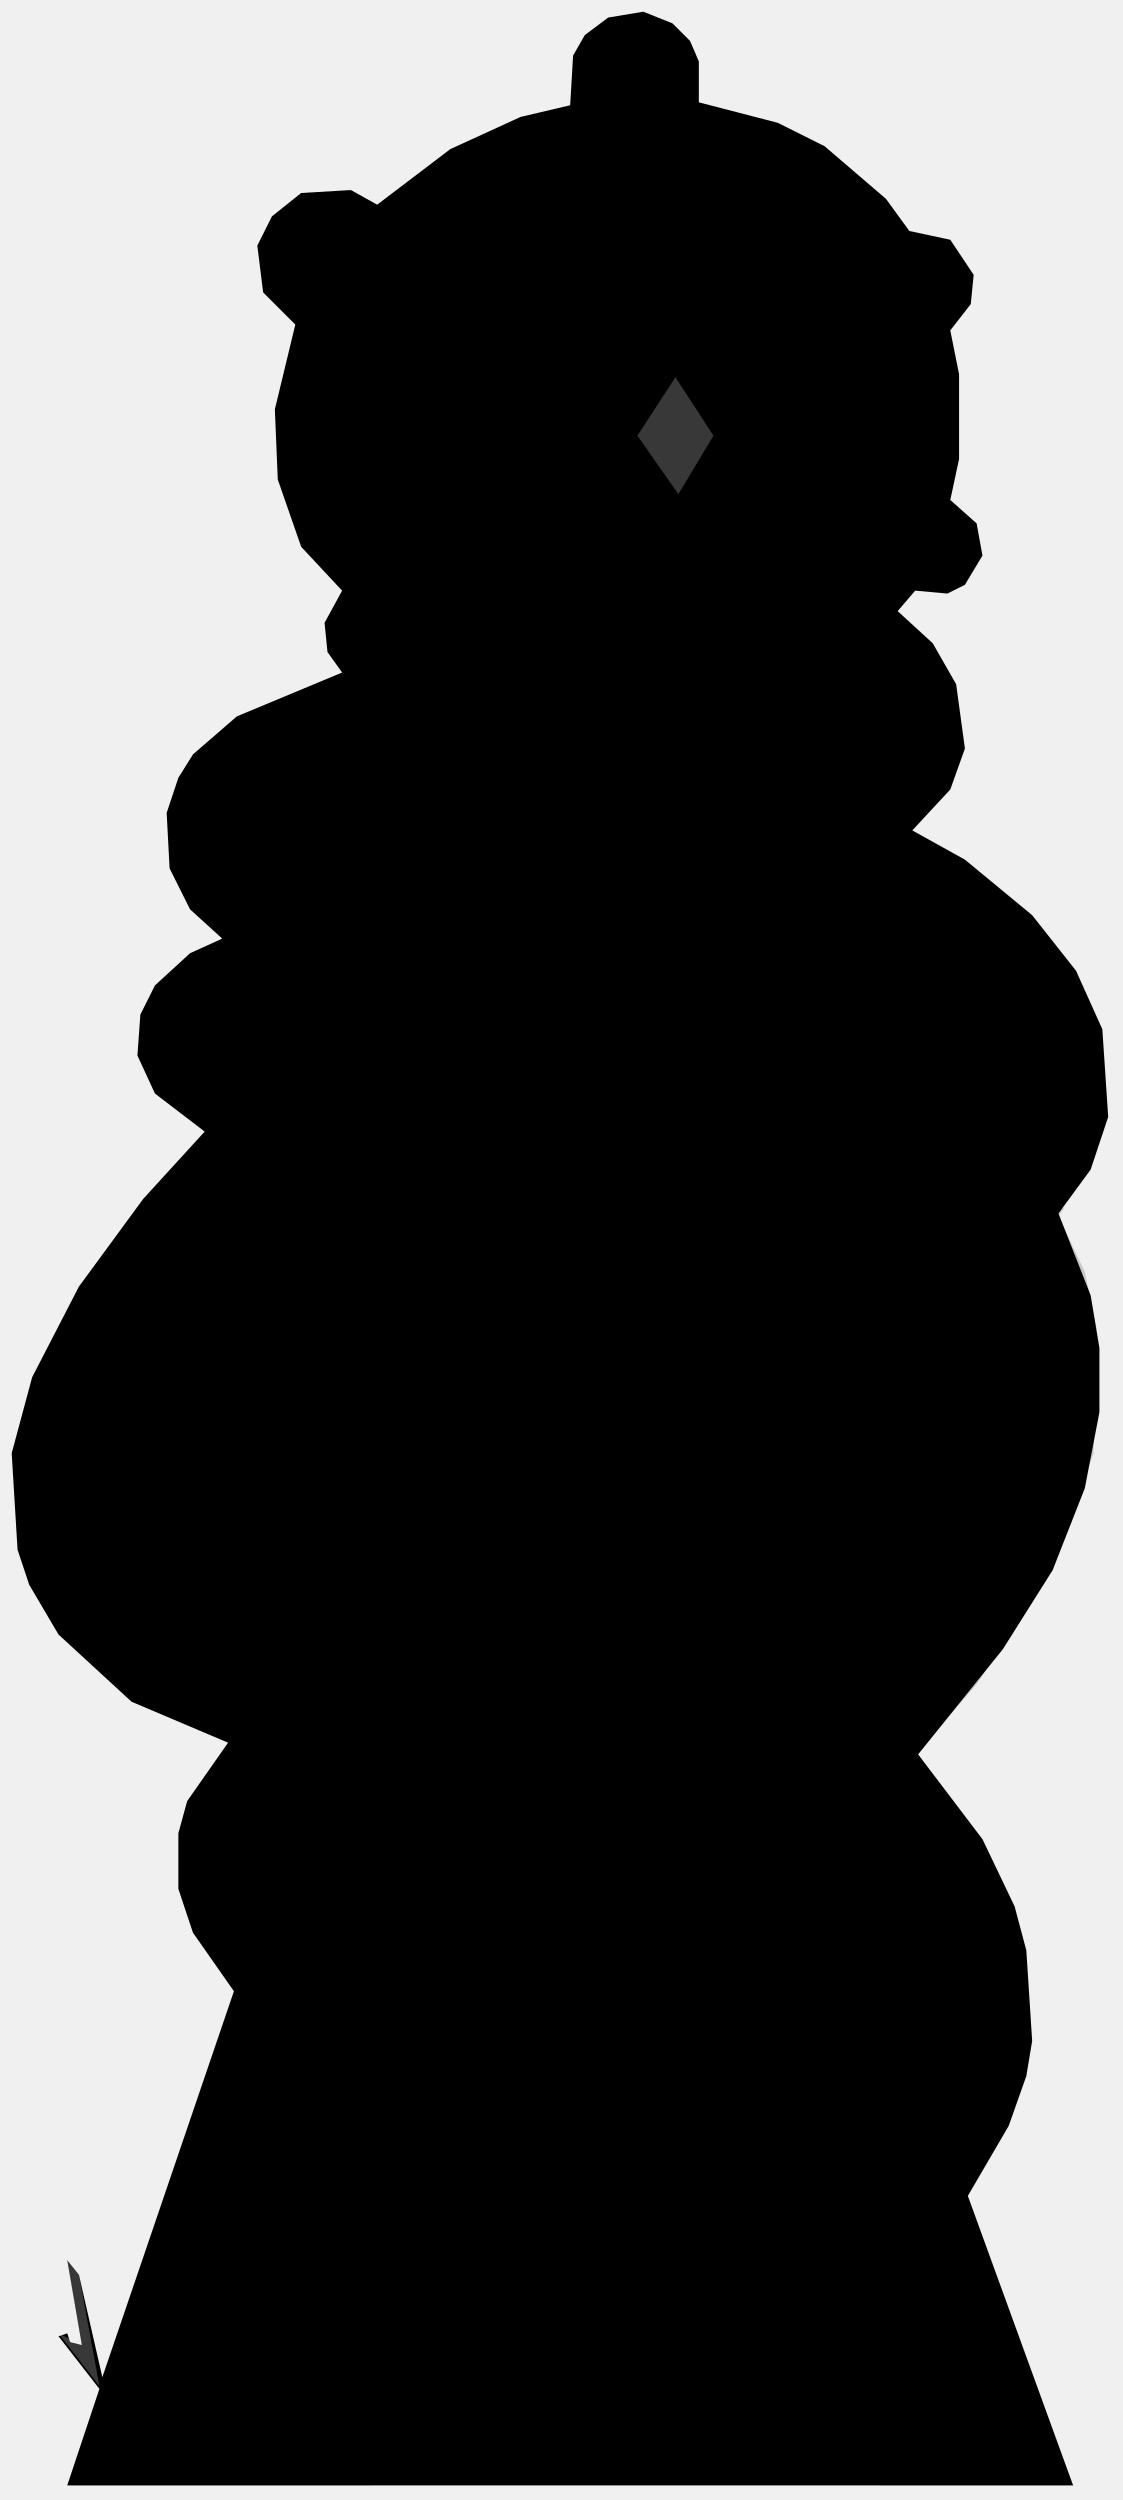
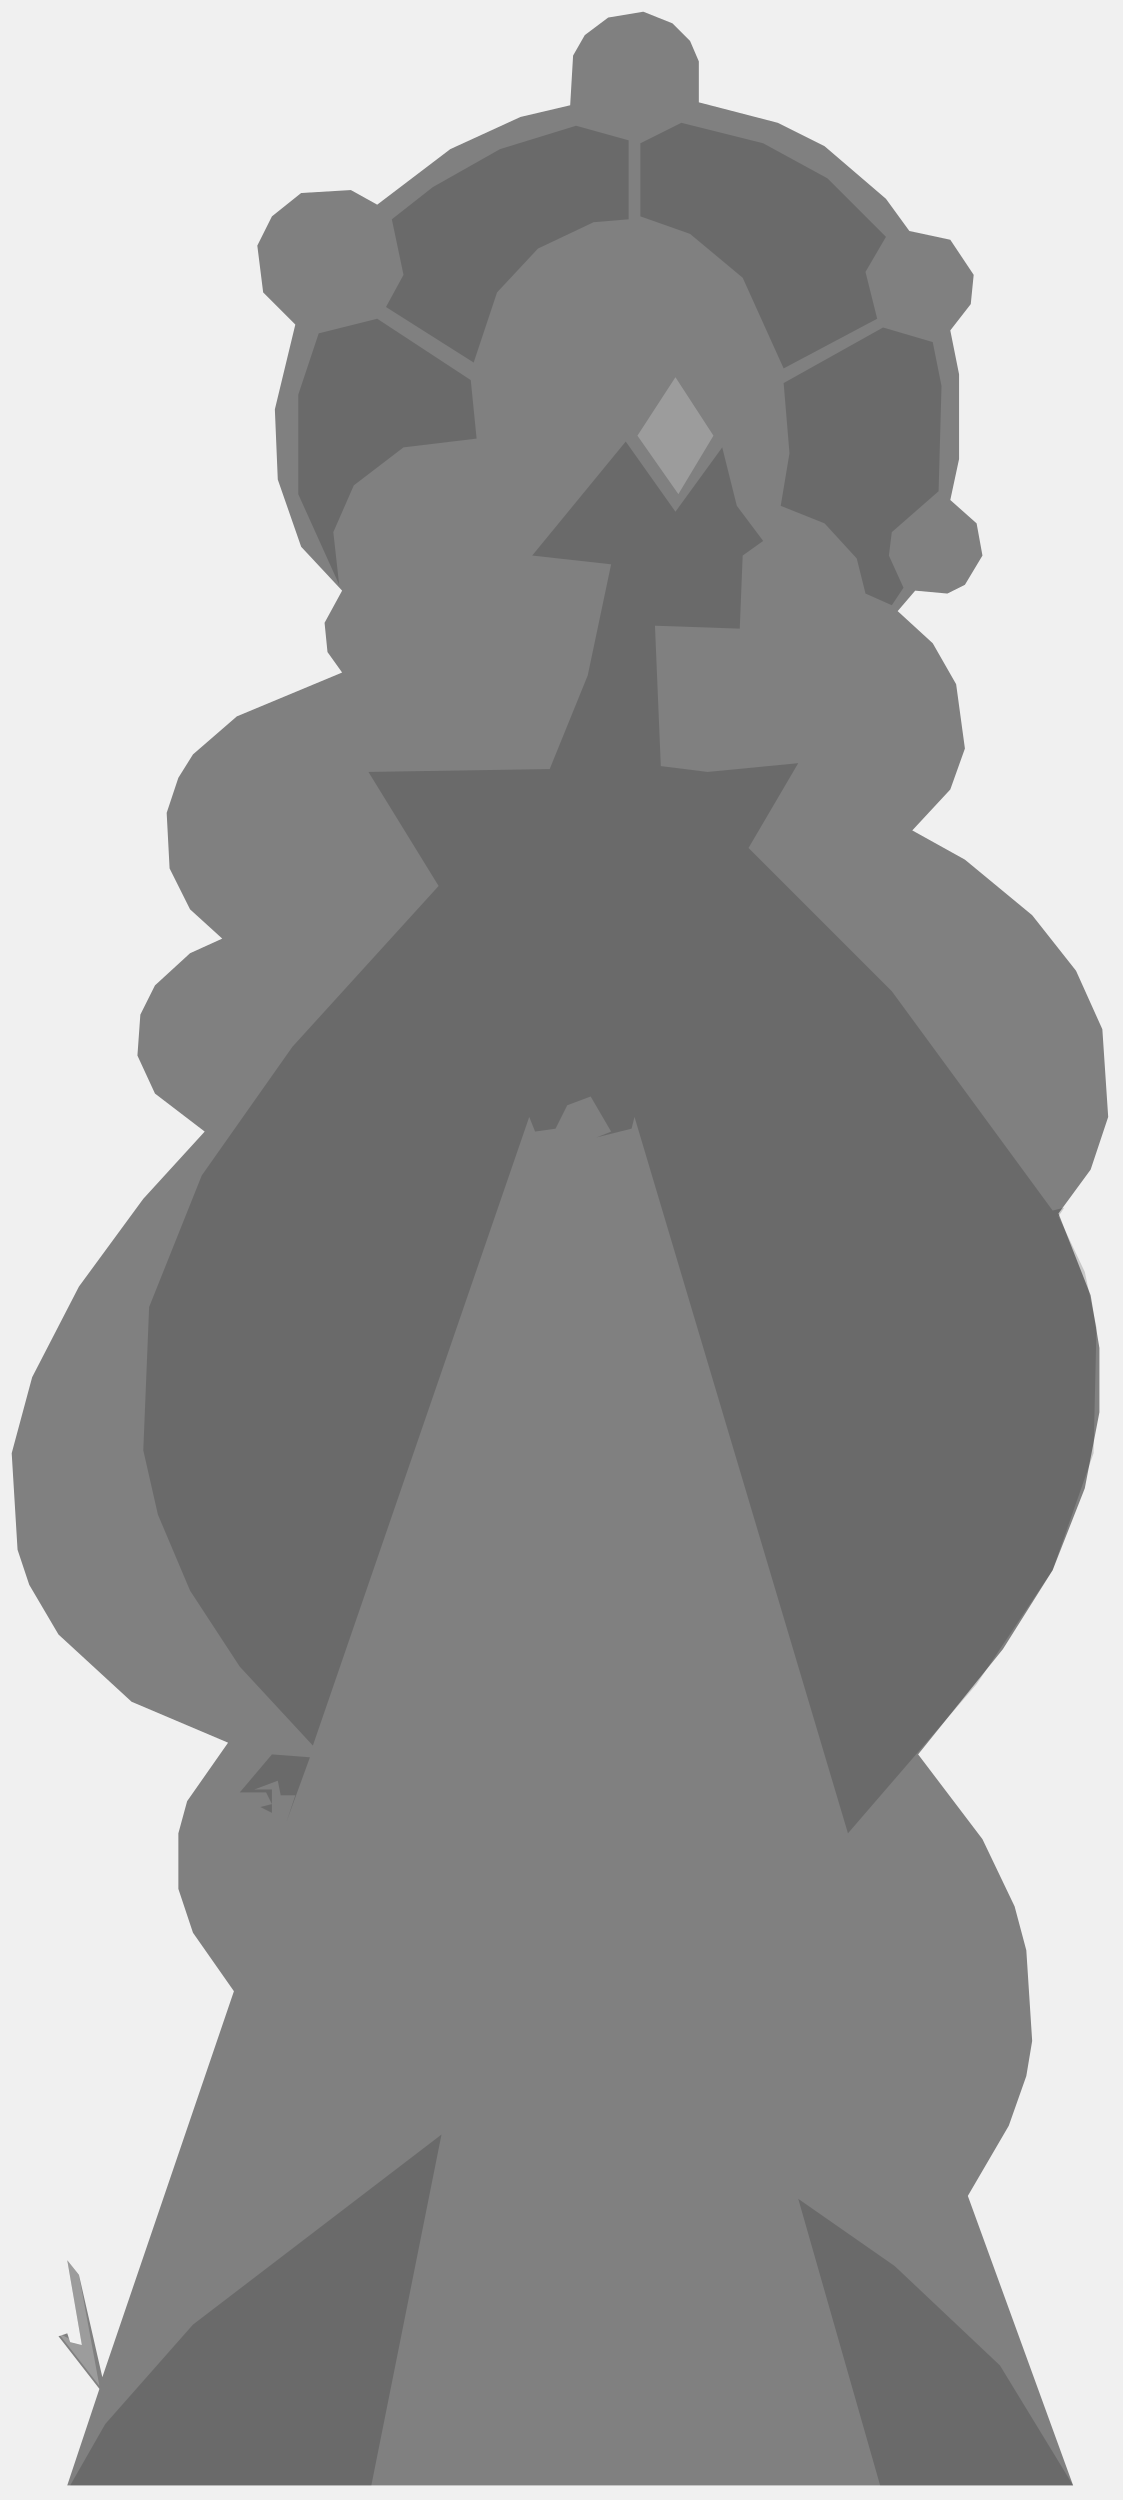
<svg xmlns="http://www.w3.org/2000/svg" viewBox="0 0 384 855" role="img" aria-label="Prisma">
-   <path d="M220,4 L208,6 L200,12 L196,19 L195,36 L178,40 L154,51 L129,70 L120,65 L103,66 L93,74 L88,84 L90,100 L101,111 L94,140 L95,164 L103,187 L117,202 L111,213 L112,223 L117,230 L81,245 L66,258 L61,266 L57,278 L58,297 L65,311 L76,321 L65,326 L53,337 L48,347 L47,361 L53,374 L70,387 L49,410 L27,440 L11,471 L4,497 L6,530 L10,542 L20,559 L45,582 L78,596 L64,616 L61,627 L61,646 L66,661 L80,681 L35,813 L27,778 L23,773 L28,802 L24,801 L23,798 L20,799 L34,817 L23,850 L367,850 L331,751 L345,727 L351,710 L353,698 L351,667 L347,652 L336,629 L314,600 L343,564 L360,537 L371,509 L376,483 L376,461 L373,443 L362,415 L373,400 L379,382 L377,352 L368,332 L353,313 L330,294 L312,284 L325,270 L330,256 L327,234 L319,220 L307,209 L313,202 L324,203 L330,200 L336,190 L334,179 L325,171 L328,157 L328,128 L325,113 L332,104 L333,94 L325,82 L311,79 L303,68 L282,50 L266,42 L239,35 L239,21 L236,14 L230,8Z" fill="currentColor" fill-rule="evenodd" />
+   <path d="M220,4 L208,6 L200,12 L196,19 L195,36 L178,40 L154,51 L129,70 L120,65 L103,66 L93,74 L88,84 L90,100 L101,111 L94,140 L95,164 L103,187 L117,202 L111,213 L112,223 L117,230 L81,245 L66,258 L61,266 L57,278 L58,297 L65,311 L76,321 L65,326 L53,337 L48,347 L47,361 L53,374 L70,387 L49,410 L27,440 L11,471 L4,497 L6,530 L10,542 L20,559 L45,582 L78,596 L64,616 L61,627 L61,646 L66,661 L80,681 L35,813 L27,778 L23,773 L28,802 L24,801 L23,798 L20,799 L34,817 L23,850 L367,850 L331,751 L345,727 L351,710 L353,698 L351,667 L347,652 L336,629 L314,600 L343,564 L360,537 L371,509 L376,483 L376,461 L373,443 L362,415 L373,400 L379,382 L377,352 L368,332 L353,313 L330,294 L312,284 L325,270 L330,256 L327,234 L319,220 L307,209 L313,202 L324,203 L330,200 L336,190 L334,179 L325,171 L328,157 L328,128 L325,113 L332,104 L333,94 L325,82 L311,79 L303,68 L282,50 L266,42 L239,35 L239,21 L236,14 L230,8Z" fill="#808080" fill-rule="evenodd" />
  <path d="M273,752 L301,850 L367,850 L342,809 L306,775Z M151,730 L66,795 L36,829 L24,850 L127,850Z M93,600 L82,613 L91,613 L93,617 L89,618 L93,620 L93,612 L87,612 L95,609 L96,614 L101,614 L98,623 L106,601Z M214,151 L182,190 L209,193 L201,231 L188,263 L126,264 L150,303 L100,358 L69,402 L51,447 L49,496 L54,518 L65,544 L82,570 L107,597 L181,382 L183,387 L190,386 L194,378 L202,375 L209,387 L204,389 L216,386 L217,382 L290,627 L334,576 L360,537 L374,497 L375,454 L371,435 L362,416 L364,413 L360,414 L305,339 L256,290 L273,261 L242,264 L226,262 L224,214 L253,215 L254,190 L261,185 L252,173 L247,153 L231,175Z M302,112 L268,131 L270,155 L267,173 L282,179 L293,191 L296,203 L305,207 L309,201 L304,190 L305,182 L321,168 L322,132 L319,117Z M129,109 L109,114 L102,135 L102,169 L116,200 L114,182 L121,166 L138,153 L163,150 L161,130Z M215,48 L197,43 L171,51 L148,64 L134,75 L138,94 L132,105 L162,124 L170,100 L184,85 L203,76 L215,75Z M219,49 L219,74 L236,80 L254,95 L268,126 L300,109 L296,93 L303,81 L283,61 L261,49 L233,42Z" fill="#000" opacity=".17" />
  <path d="M23,773 L28,802 L20,798 L34,816 L27,778Z M231,129 L218,149 L232,169 L244,149Z" fill="#fff" opacity=".22" />
</svg>
